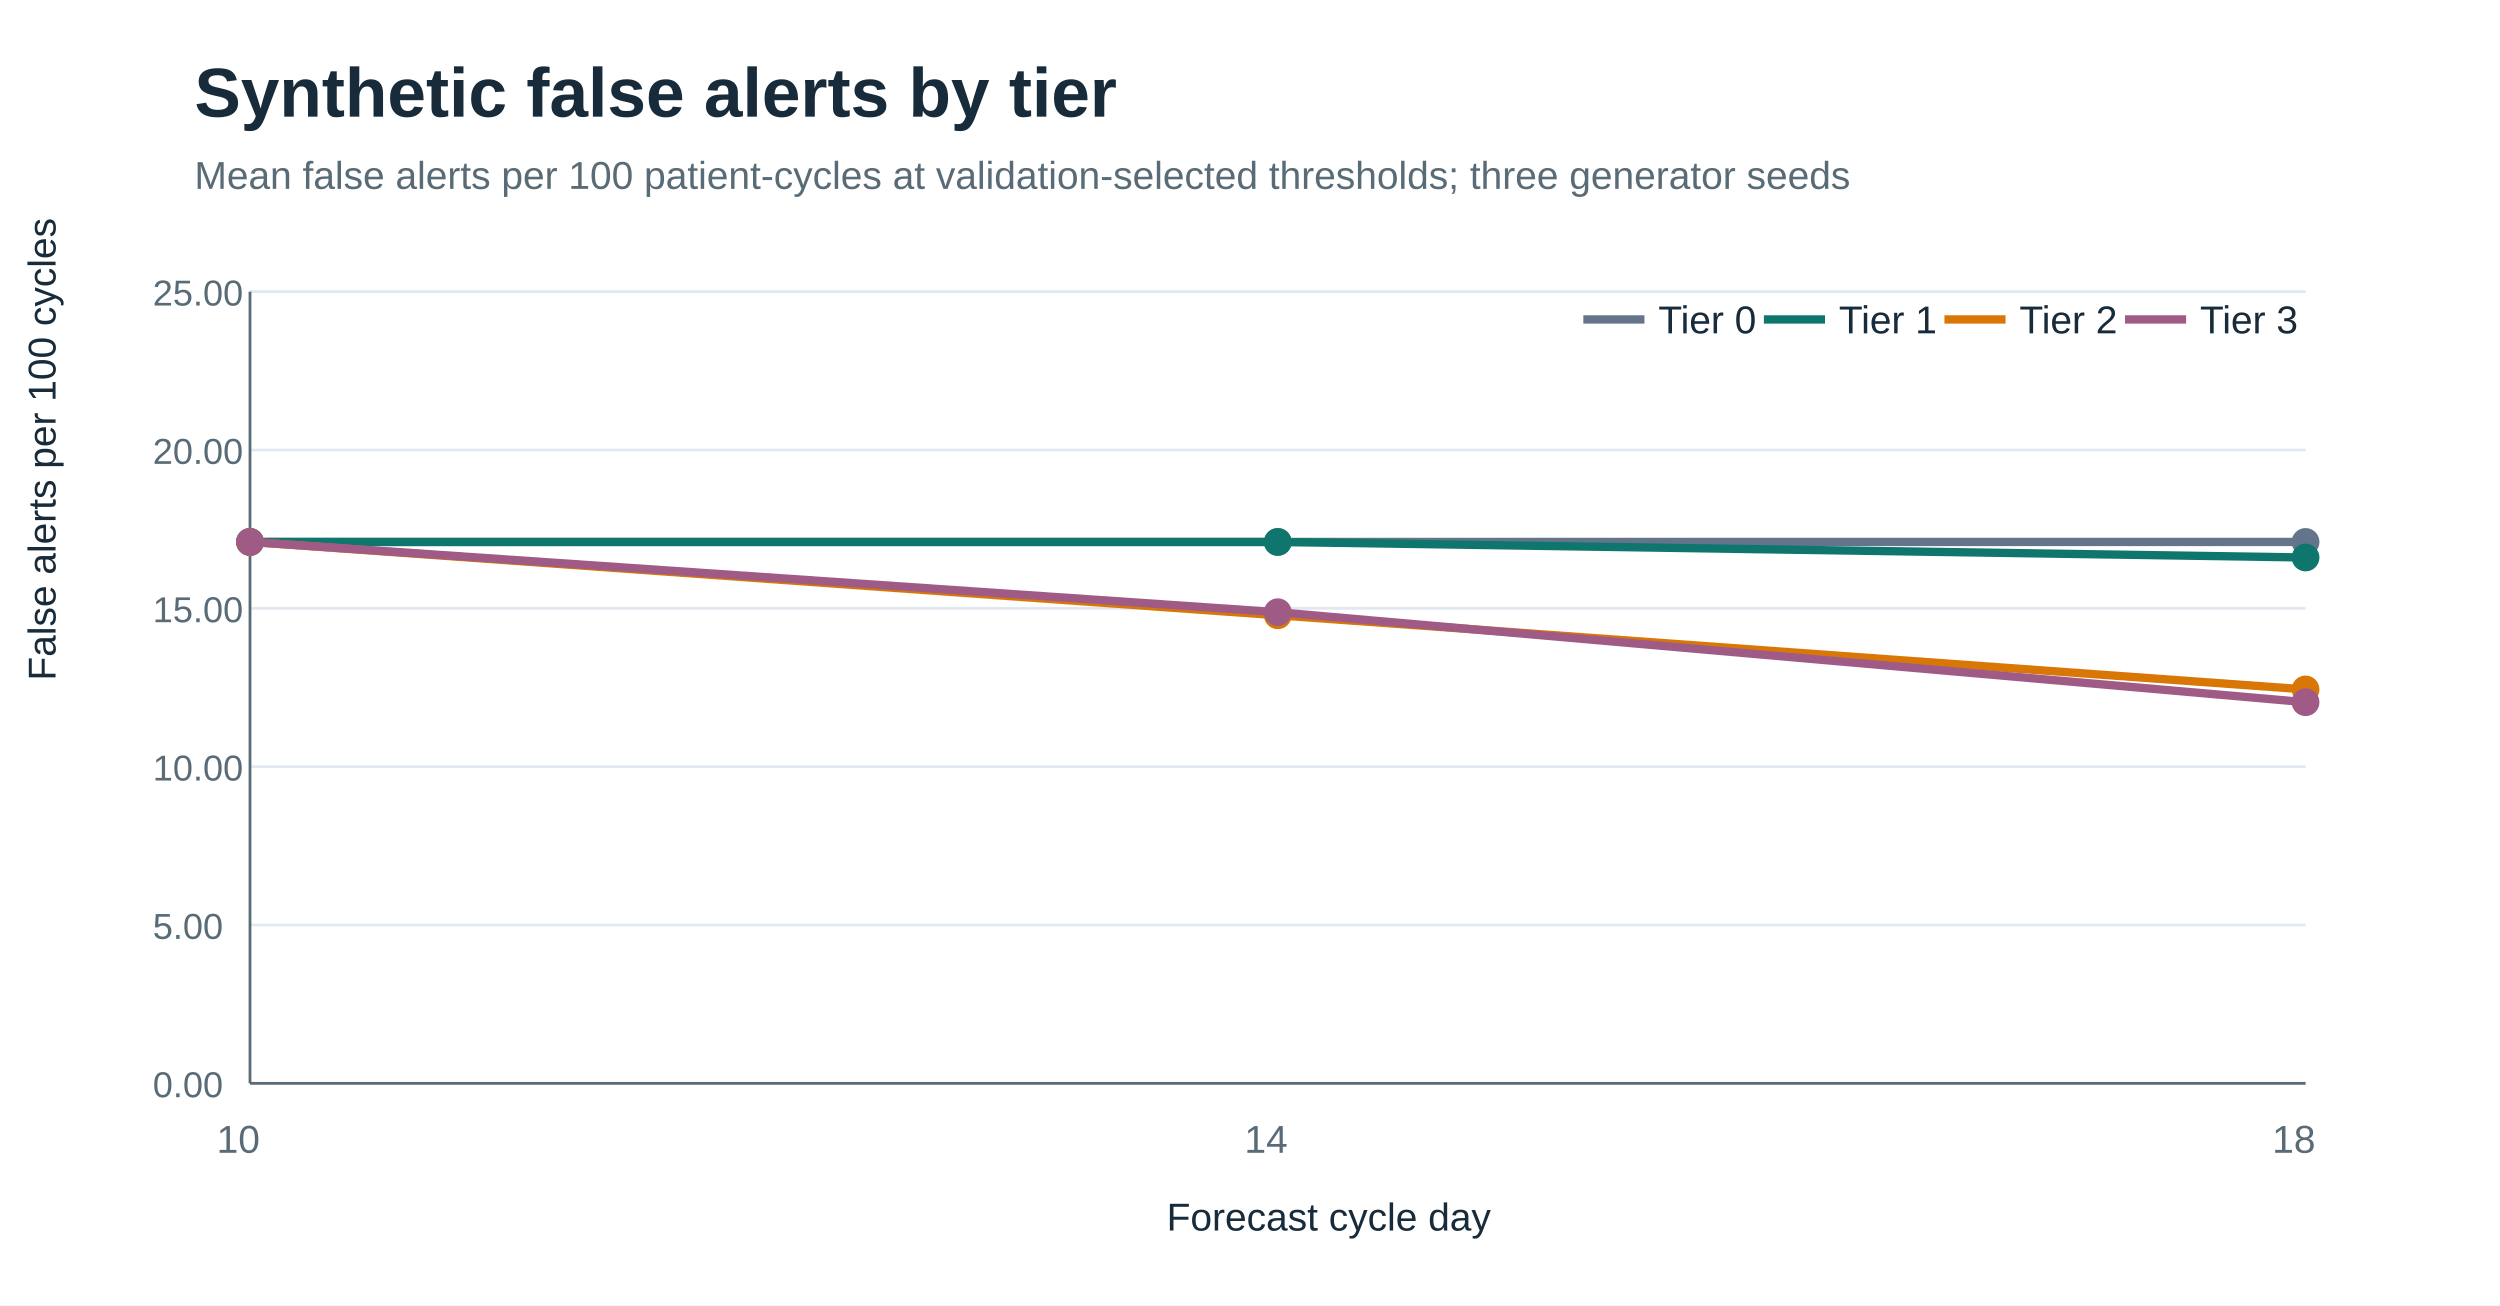
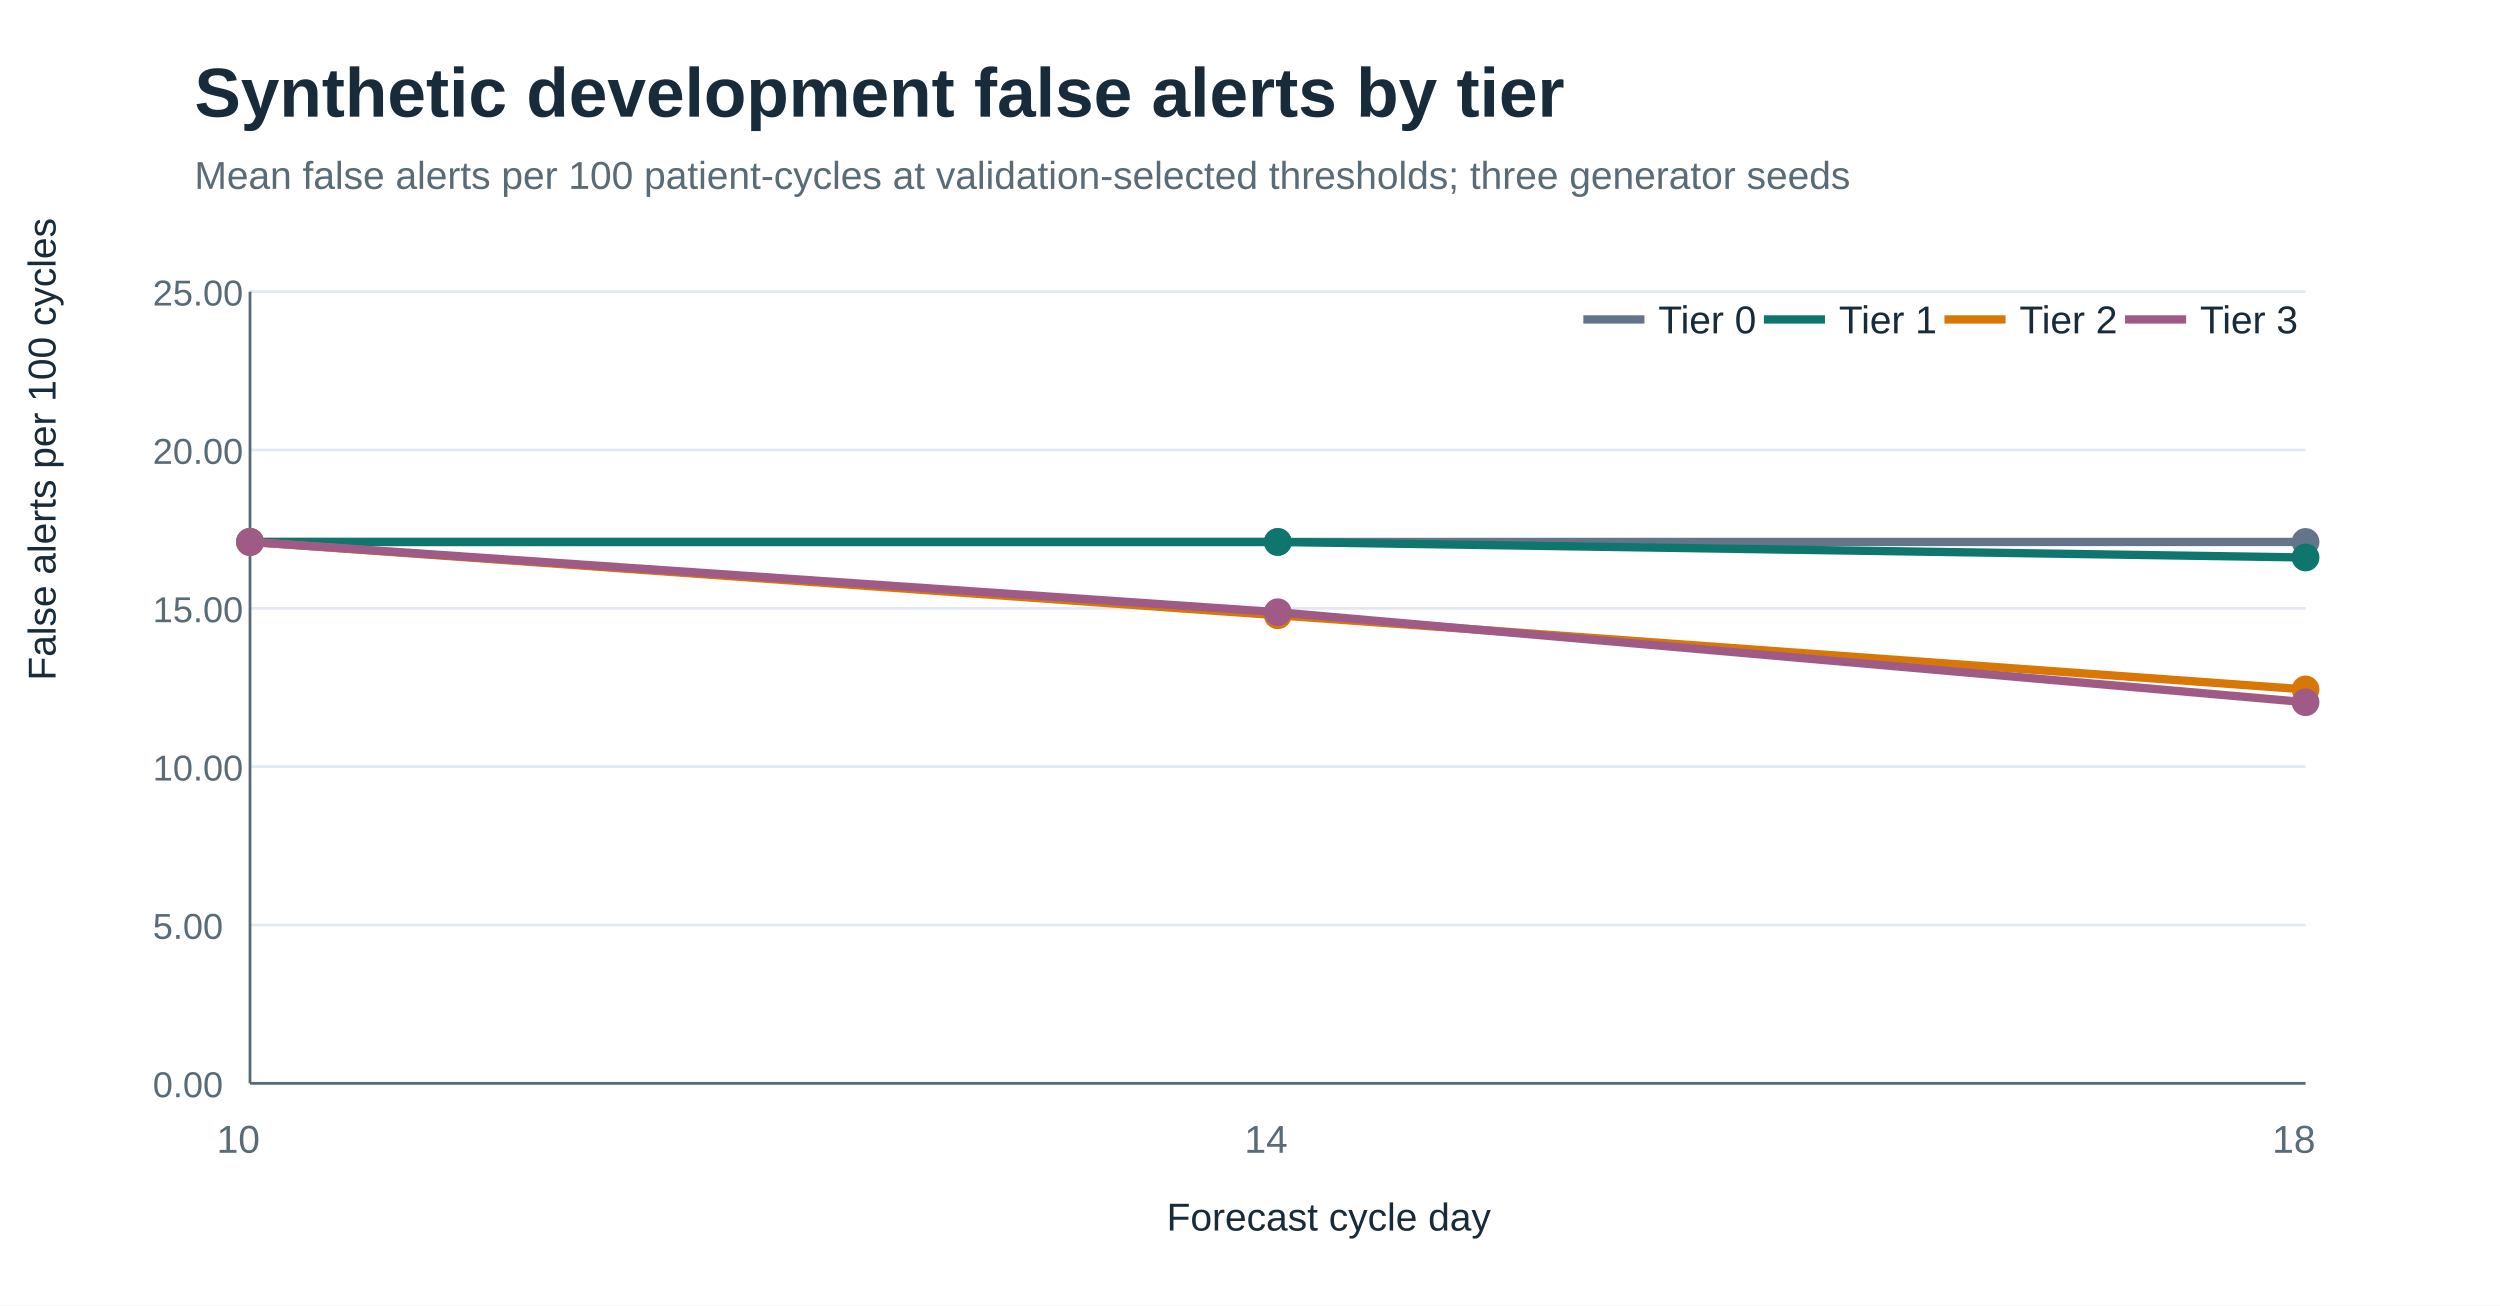
<svg xmlns="http://www.w3.org/2000/svg" width="900" height="470" viewBox="0 0 900 470">
  <rect width="900" height="470" fill="#ffffff" />
-   <text x="70" y="42" font-family="Arial" font-size="25" font-weight="700" fill="#172b3a">Synthetic false alerts by tier</text>
+   <text x="70" y="42" font-family="Arial" font-size="25" font-weight="700" fill="#172b3a">Synthetic development false alerts by tier</text>
  <text x="70" y="68" font-family="Arial" font-size="14" fill="#596b76">Mean false alerts per 100 patient-cycles at validation-selected thresholds; three generator seeds</text>
  <line x1="90" y1="390.0" x2="830" y2="390.0" stroke="#e2e8f0" />
  <text x="55" y="395.0" font-family="Arial" font-size="13" fill="#596b76">0.00</text>
  <line x1="90" y1="333.0" x2="830" y2="333.0" stroke="#e2e8f0" />
  <text x="55" y="338.0" font-family="Arial" font-size="13" fill="#596b76">5.00</text>
  <line x1="90" y1="276.0" x2="830" y2="276.0" stroke="#e2e8f0" />
  <text x="55" y="281.0" font-family="Arial" font-size="13" fill="#596b76">10.00</text>
  <line x1="90" y1="219.0" x2="830" y2="219.0" stroke="#e2e8f0" />
  <text x="55" y="224.0" font-family="Arial" font-size="13" fill="#596b76">15.00</text>
  <line x1="90" y1="162.0" x2="830" y2="162.0" stroke="#e2e8f0" />
  <text x="55" y="167.0" font-family="Arial" font-size="13" fill="#596b76">20.00</text>
  <line x1="90" y1="105.0" x2="830" y2="105.0" stroke="#e2e8f0" />
  <text x="55" y="110.0" font-family="Arial" font-size="13" fill="#596b76">25.00</text>
  <line x1="90" y1="105" x2="90" y2="390" stroke="#596b76" />
  <line x1="90" y1="390" x2="830" y2="390" stroke="#596b76" />
  <text x="20" y="245" transform="rotate(-90 20 245)" font-family="Arial" font-size="14" fill="#172b3a">False alerts per 100 cycles</text>
  <text x="78.0" y="415" font-family="Arial" font-size="14" fill="#596b76">10</text>
  <text x="448.0" y="415" font-family="Arial" font-size="14" fill="#596b76">14</text>
  <text x="818.0" y="415" font-family="Arial" font-size="14" fill="#596b76">18</text>
  <text x="420" y="443" font-family="Arial" font-size="14" fill="#172b3a">Forecast cycle day</text>
  <circle cx="90.0" cy="195.1" r="5" fill="#64748b" />
  <circle cx="460.0" cy="195.1" r="5" fill="#64748b" />
  <circle cx="830.0" cy="195.1" r="5" fill="#64748b" />
  <polyline points="90.0,195.1 460.0,195.1 830.0,195.1" fill="none" stroke="#64748b" stroke-width="3" />
  <line x1="570" y1="115" x2="592" y2="115" stroke="#64748b" stroke-width="3" />
  <text x="597" y="120" font-family="Arial" font-size="14" fill="#172b3a">Tier 0</text>
  <circle cx="90.0" cy="195.1" r="5" fill="#0f766e" />
  <circle cx="460.0" cy="195.1" r="5" fill="#0f766e" />
  <circle cx="830.0" cy="200.7" r="5" fill="#0f766e" />
  <polyline points="90.0,195.1 460.0,195.1 830.0,200.7" fill="none" stroke="#0f766e" stroke-width="3" />
  <line x1="635" y1="115" x2="657" y2="115" stroke="#0f766e" stroke-width="3" />
  <text x="662" y="120" font-family="Arial" font-size="14" fill="#172b3a">Tier 1</text>
  <circle cx="90.0" cy="195.1" r="5" fill="#d97706" />
  <circle cx="460.0" cy="221.5" r="5" fill="#d97706" />
  <circle cx="830.0" cy="248.2" r="5" fill="#d97706" />
  <polyline points="90.0,195.1 460.0,221.5 830.0,248.2" fill="none" stroke="#d97706" stroke-width="3" />
  <line x1="700" y1="115" x2="722" y2="115" stroke="#d97706" stroke-width="3" />
  <text x="727" y="120" font-family="Arial" font-size="14" fill="#172b3a">Tier 2</text>
  <circle cx="90.0" cy="195.1" r="5" fill="#9f5b86" />
  <circle cx="460.0" cy="220.4" r="5" fill="#9f5b86" />
  <circle cx="830.0" cy="252.8" r="5" fill="#9f5b86" />
  <polyline points="90.0,195.1 460.0,220.4 830.0,252.8" fill="none" stroke="#9f5b86" stroke-width="3" />
  <line x1="765" y1="115" x2="787" y2="115" stroke="#9f5b86" stroke-width="3" />
  <text x="792" y="120" font-family="Arial" font-size="14" fill="#172b3a">Tier 3</text>
</svg>
